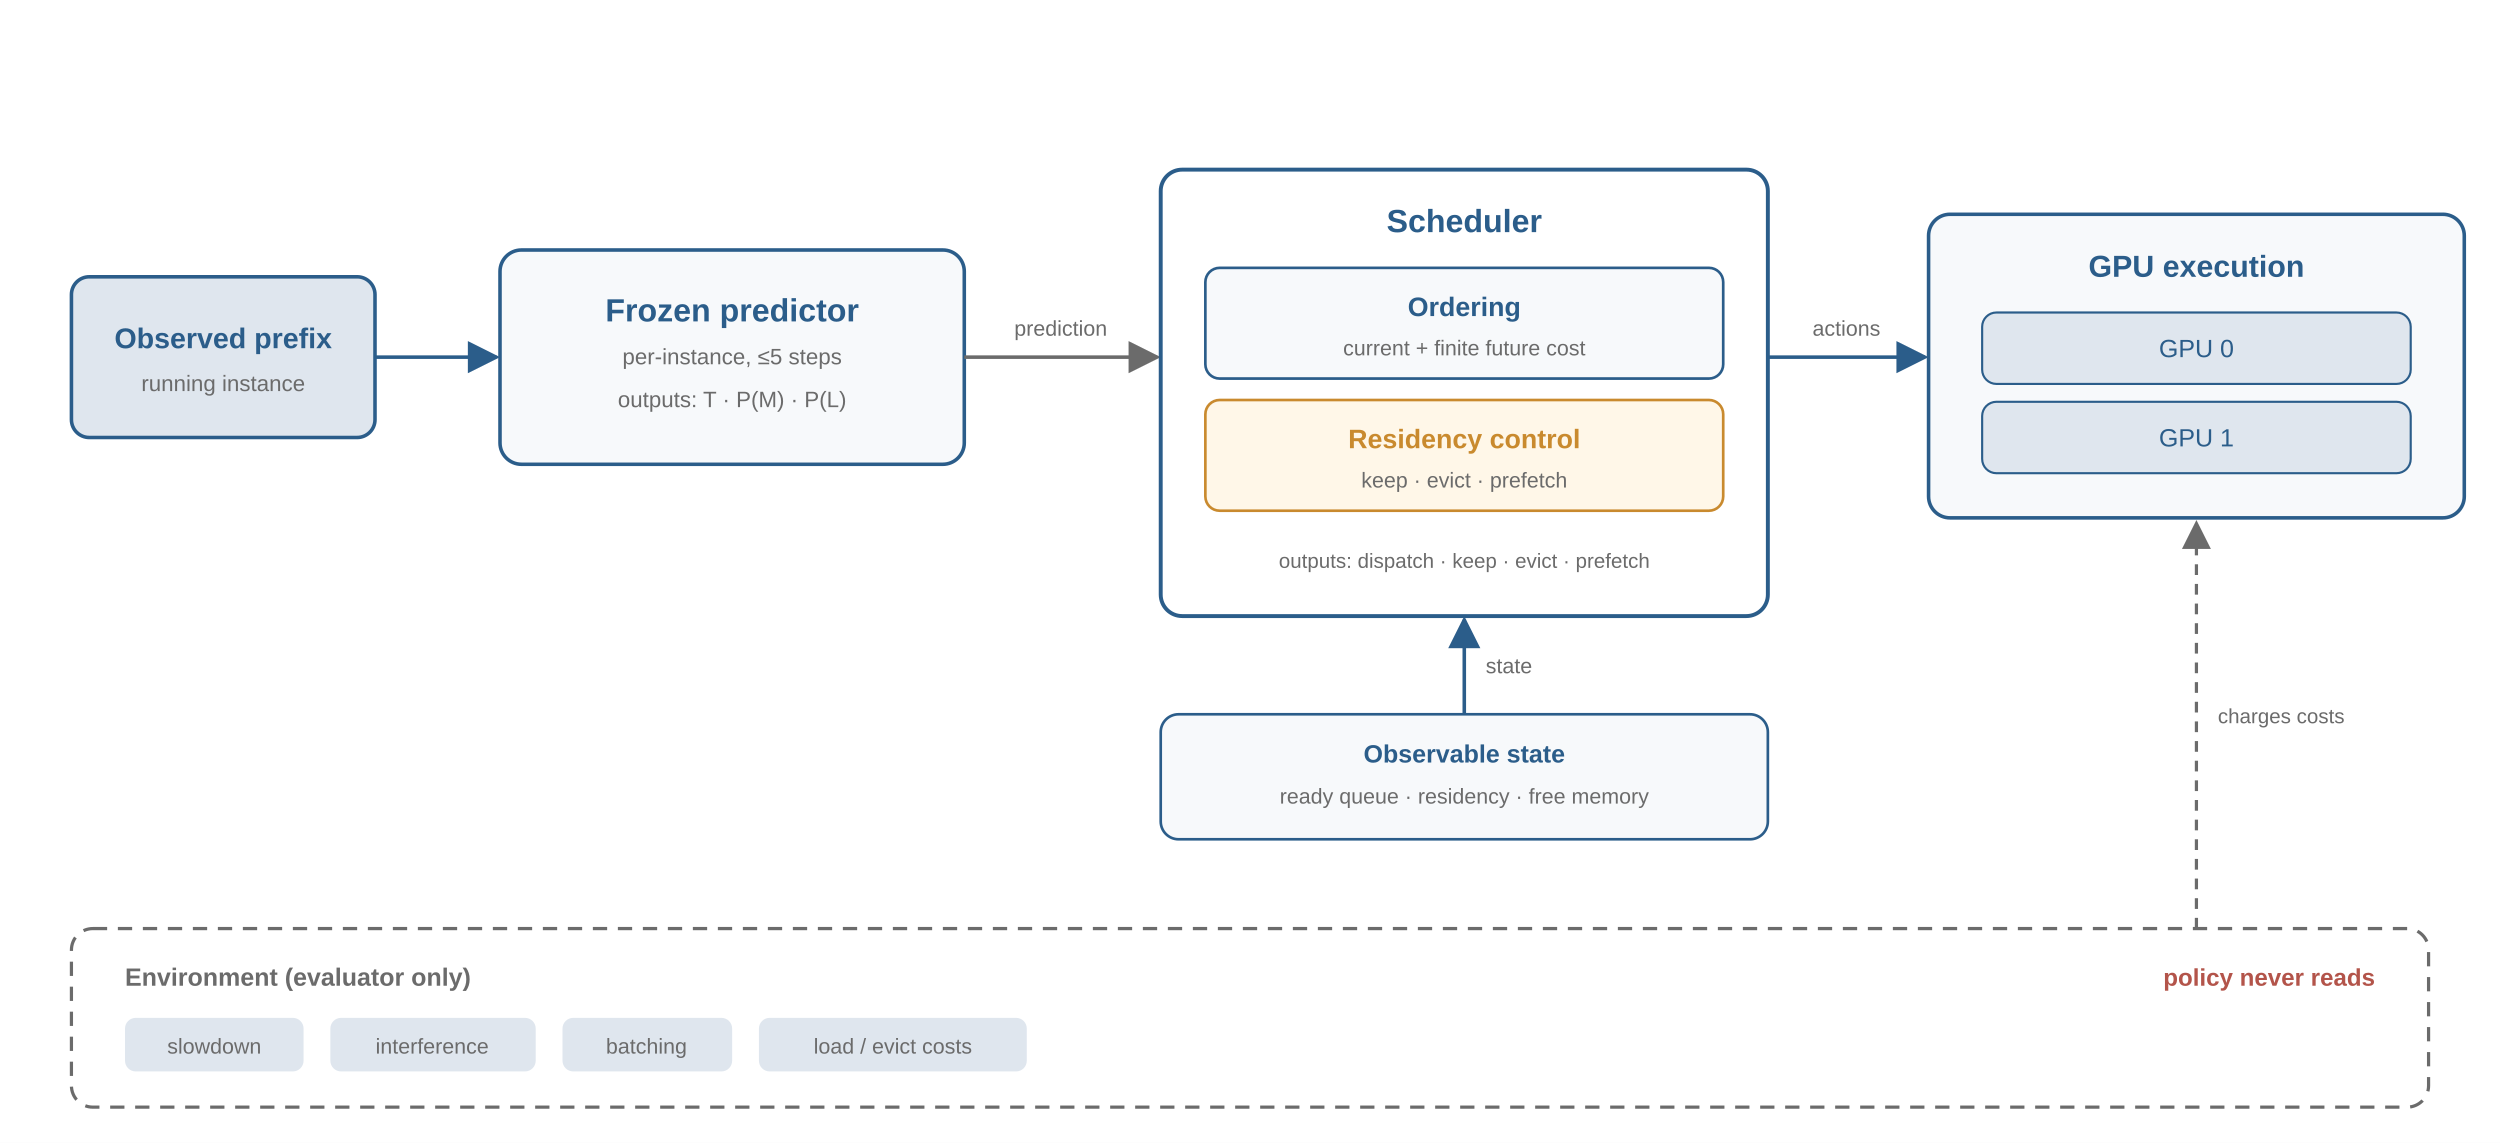
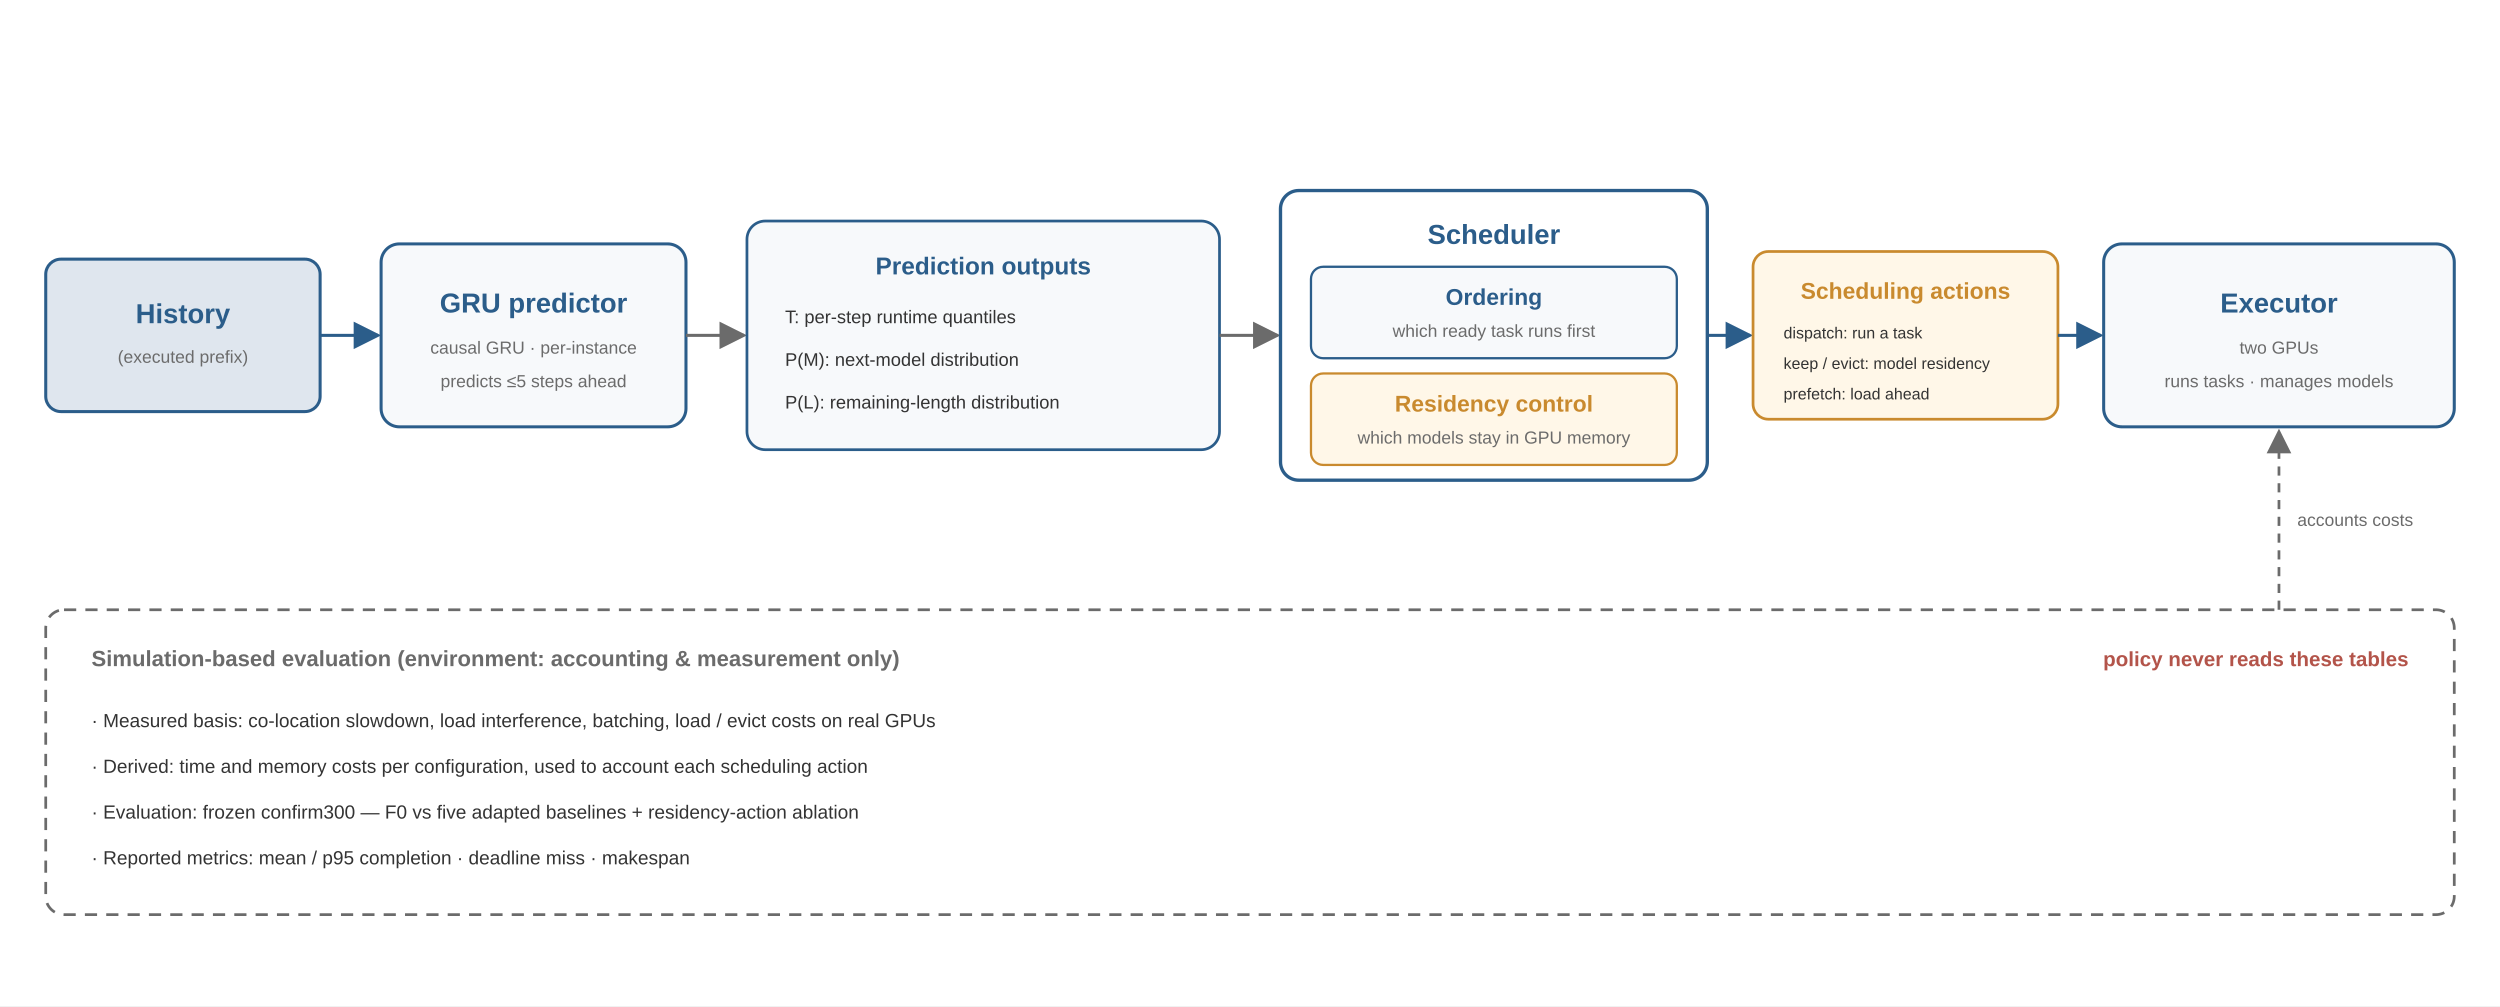
- <svg xmlns="http://www.w3.org/2000/svg" width="1400" height="640" viewBox="0 0 1400 640">
+ <svg xmlns="http://www.w3.org/2000/svg" width="1640" height="660" viewBox="0 0 1640 660">
  <defs>
-     <marker id="a-blue" markerWidth="9" markerHeight="9" refX="8" refY="4.5" orient="auto" markerUnits="strokeWidth">
+     <marker id="ab" markerWidth="9" markerHeight="9" refX="8" refY="4.5" orient="auto" markerUnits="strokeWidth">
      <path d="M0,0 L9,4.5 L0,9 z" fill="#2b5d8a" />
    </marker>
-     <marker id="a-gray" markerWidth="9" markerHeight="9" refX="8" refY="4.5" orient="auto" markerUnits="strokeWidth">
+     <marker id="ag" markerWidth="9" markerHeight="9" refX="8" refY="4.5" orient="auto" markerUnits="strokeWidth">
      <path d="M0,0 L9,4.5 L0,9 z" fill="#6b6b6b" />
    </marker>
-     <marker id="a-amber" markerWidth="9" markerHeight="9" refX="8" refY="4.5" orient="auto" markerUnits="strokeWidth">
-       <path d="M0,0 L9,4.5 L0,9 z" fill="#c98a2e" />
-     </marker>
  </defs>
-   <rect x="0" y="0" width="1400" height="640" fill="white" />
-   <rect x="40" y="155" width="170" height="90" rx="10" fill="#dfe6ee" stroke="#2b5d8a" stroke-width="2" />
-   <text x="125" y="195" font-family="Arial, Helvetica, sans-serif" font-size="16" font-weight="700" fill="#2b5d8a" text-anchor="middle">Observed prefix</text>
-   <text x="125" y="219" font-family="Arial, Helvetica, sans-serif" font-size="12.5" fill="#6b6b6b" text-anchor="middle">running instance</text>
-   <line x1="210" y1="200" x2="278" y2="200" stroke="#2b5d8a" stroke-width="2" marker-end="url(#a-blue)" />
-   <rect x="280" y="140" width="260" height="120" rx="12" fill="#f7f9fb" stroke="#2b5d8a" stroke-width="2" />
-   <text x="410" y="180" font-family="Arial, Helvetica, sans-serif" font-size="18" font-weight="700" fill="#2b5d8a" text-anchor="middle">Frozen predictor</text>
-   <text x="410" y="204" font-family="Arial, Helvetica, sans-serif" font-size="12.5" fill="#6b6b6b" text-anchor="middle">per-instance, ≤5 steps</text>
-   <text x="410" y="228" font-family="Arial, Helvetica, sans-serif" font-size="12.5" fill="#6b6b6b" text-anchor="middle">outputs: T · P(M) · P(L)</text>
-   <line x1="540" y1="200" x2="648" y2="200" stroke="#6b6b6b" stroke-width="2" marker-end="url(#a-gray)" />
-   <text x="594" y="188" font-family="Arial, Helvetica, sans-serif" font-size="12" fill="#6b6b6b" text-anchor="middle">prediction</text>
-   <rect x="650" y="95" width="340" height="250" rx="12" fill="white" stroke="#2b5d8a" stroke-width="2.2" />
-   <text x="820" y="130" font-family="Arial, Helvetica, sans-serif" font-size="18" font-weight="700" fill="#2b5d8a" text-anchor="middle">Scheduler</text>
-   <rect x="675" y="150" width="290" height="62" rx="8" fill="#f7f9fb" stroke="#2b5d8a" stroke-width="1.5" />
-   <text x="820" y="177" font-family="Arial, Helvetica, sans-serif" font-size="15" font-weight="700" fill="#2b5d8a" text-anchor="middle">Ordering</text>
-   <text x="820" y="199" font-family="Arial, Helvetica, sans-serif" font-size="12" fill="#6b6b6b" text-anchor="middle">current + finite future cost</text>
-   <rect x="675" y="224" width="290" height="62" rx="8" fill="#fff7e8" stroke="#c98a2e" stroke-width="1.5" />
-   <text x="820" y="251" font-family="Arial, Helvetica, sans-serif" font-size="15" font-weight="700" fill="#c98a2e" text-anchor="middle">Residency control</text>
-   <text x="820" y="273" font-family="Arial, Helvetica, sans-serif" font-size="12" fill="#6b6b6b" text-anchor="middle">keep · evict · prefetch</text>
-   <text x="820" y="318" font-family="Arial, Helvetica, sans-serif" font-size="11.5" fill="#6b6b6b" text-anchor="middle">outputs: dispatch · keep · evict · prefetch</text>
-   <line x1="990" y1="200" x2="1078" y2="200" stroke="#2b5d8a" stroke-width="2" marker-end="url(#a-blue)" />
-   <text x="1034" y="188" font-family="Arial, Helvetica, sans-serif" font-size="12" fill="#6b6b6b" text-anchor="middle">actions</text>
-   <rect x="1080" y="120" width="300" height="170" rx="12" fill="#f7f9fb" stroke="#2b5d8a" stroke-width="2" />
-   <text x="1230" y="155" font-family="Arial, Helvetica, sans-serif" font-size="17" font-weight="700" fill="#2b5d8a" text-anchor="middle">GPU execution</text>
-   <rect x="1110" y="175" width="240" height="40" rx="8" fill="#dfe6ee" stroke="#2b5d8a" stroke-width="1.2" />
-   <text x="1230" y="200" font-family="Arial, Helvetica, sans-serif" font-size="14" fill="#2b5d8a" text-anchor="middle">GPU 0</text>
-   <rect x="1110" y="225" width="240" height="40" rx="8" fill="#dfe6ee" stroke="#2b5d8a" stroke-width="1.2" />
-   <text x="1230" y="250" font-family="Arial, Helvetica, sans-serif" font-size="14" fill="#2b5d8a" text-anchor="middle">GPU 1</text>
-   <rect x="650" y="400" width="340" height="70" rx="10" fill="#f7f9fb" stroke="#2b5d8a" stroke-width="1.5" />
-   <text x="820" y="427" font-family="Arial, Helvetica, sans-serif" font-size="14" font-weight="700" fill="#2b5d8a" text-anchor="middle">Observable state</text>
-   <text x="820" y="450" font-family="Arial, Helvetica, sans-serif" font-size="12" fill="#6b6b6b" text-anchor="middle">ready queue · residency · free memory</text>
-   <line x1="820" y1="400" x2="820" y2="347" stroke="#2b5d8a" stroke-width="2" marker-end="url(#a-blue)" />
-   <text x="832" y="377" font-family="Arial, Helvetica, sans-serif" font-size="12" fill="#6b6b6b" text-anchor="start">state</text>
-   <rect x="40" y="520" width="1320" height="100" rx="12" fill="none" stroke="#6b6b6b" stroke-width="1.8" stroke-dasharray="8 6" />
-   <text x="70" y="552" font-family="Arial, Helvetica, sans-serif" font-size="14" font-weight="700" fill="#6b6b6b" text-anchor="start">Environment (evaluator only)</text>
-   <text x="1330" y="552" font-family="Arial, Helvetica, sans-serif" font-size="13.5" font-weight="700" fill="#b3544a" text-anchor="end">policy never reads</text>
-   <rect x="70" y="570" width="100" height="30" rx="6" fill="#dfe6ee" />
-   <text x="120" y="590" font-family="Arial, Helvetica, sans-serif" font-size="12" fill="#6b6b6b" text-anchor="middle">slowdown</text>
-   <rect x="185" y="570" width="115" height="30" rx="6" fill="#dfe6ee" />
-   <text x="242" y="590" font-family="Arial, Helvetica, sans-serif" font-size="12" fill="#6b6b6b" text-anchor="middle">interference</text>
-   <rect x="315" y="570" width="95" height="30" rx="6" fill="#dfe6ee" />
-   <text x="362" y="590" font-family="Arial, Helvetica, sans-serif" font-size="12" fill="#6b6b6b" text-anchor="middle">batching</text>
-   <rect x="425" y="570" width="150" height="30" rx="6" fill="#dfe6ee" />
-   <text x="500" y="590" font-family="Arial, Helvetica, sans-serif" font-size="12" fill="#6b6b6b" text-anchor="middle">load / evict costs</text>
-   <line x1="1230" y1="520" x2="1230" y2="293" stroke="#6b6b6b" stroke-width="1.8" stroke-dasharray="6 5" marker-end="url(#a-gray)" />
-   <text x="1242" y="405" font-family="Arial, Helvetica, sans-serif" font-size="11.5" fill="#6b6b6b" text-anchor="start">charges costs</text>
+   <rect x="0" y="0" width="1640" height="660" fill="white" />
+   <rect x="30" y="170" width="180" height="100" rx="10" fill="#dfe6ee" stroke="#2b5d8a" stroke-width="2" />
+   <text x="120" y="212" font-family="Arial, Helvetica, sans-serif" font-size="18" font-weight="700" fill="#2b5d8a" text-anchor="middle">History</text>
+   <text x="120" y="238" font-family="Arial, Helvetica, sans-serif" font-size="11.5" fill="#6b6b6b" text-anchor="middle">(executed prefix)</text>
+   <line x1="210" y1="220" x2="248" y2="220" stroke="#2b5d8a" stroke-width="2" marker-end="url(#ab)" />
+   <rect x="250" y="160" width="200" height="120" rx="12" fill="#f7f9fb" stroke="#2b5d8a" stroke-width="2" />
+   <text x="350" y="205" font-family="Arial, Helvetica, sans-serif" font-size="18" font-weight="700" fill="#2b5d8a" text-anchor="middle">GRU predictor</text>
+   <text x="350" y="232" font-family="Arial, Helvetica, sans-serif" font-size="11.5" fill="#6b6b6b" text-anchor="middle">causal GRU · per-instance</text>
+   <text x="350" y="254" font-family="Arial, Helvetica, sans-serif" font-size="11.5" fill="#6b6b6b" text-anchor="middle">predicts ≤5 steps ahead</text>
+   <line x1="450" y1="220" x2="488" y2="220" stroke="#6b6b6b" stroke-width="2" marker-end="url(#ag)" />
+   <rect x="490" y="145" width="310" height="150" rx="12" fill="#f7f9fb" stroke="#2b5d8a" stroke-width="1.8" />
+   <text x="645" y="180" font-family="Arial, Helvetica, sans-serif" font-size="16" font-weight="700" fill="#2b5d8a" text-anchor="middle">Prediction outputs</text>
+   <text x="515" y="212" font-family="Arial, Helvetica, sans-serif" font-size="12" fill="#333333">T: per-step runtime quantiles</text>
+   <text x="515" y="240" font-family="Arial, Helvetica, sans-serif" font-size="12" fill="#333333">P(M): next-model distribution</text>
+   <text x="515" y="268" font-family="Arial, Helvetica, sans-serif" font-size="12" fill="#333333">P(L): remaining-length distribution</text>
+   <line x1="800" y1="220" x2="838" y2="220" stroke="#6b6b6b" stroke-width="2" marker-end="url(#ag)" />
+   <rect x="840" y="125" width="280" height="190" rx="12" fill="white" stroke="#2b5d8a" stroke-width="2.2" />
+   <text x="980" y="160" font-family="Arial, Helvetica, sans-serif" font-size="18" font-weight="700" fill="#2b5d8a" text-anchor="middle">Scheduler</text>
+   <rect x="860" y="175" width="240" height="60" rx="8" fill="#f7f9fb" stroke="#2b5d8a" stroke-width="1.5" />
+   <text x="980" y="200" font-family="Arial, Helvetica, sans-serif" font-size="15" font-weight="700" fill="#2b5d8a" text-anchor="middle">Ordering</text>
+   <text x="980" y="221" font-family="Arial, Helvetica, sans-serif" font-size="11.5" fill="#6b6b6b" text-anchor="middle">which ready task runs first</text>
+   <rect x="860" y="245" width="240" height="60" rx="8" fill="#fff7e8" stroke="#c98a2e" stroke-width="1.5" />
+   <text x="980" y="270" font-family="Arial, Helvetica, sans-serif" font-size="15" font-weight="700" fill="#c98a2e" text-anchor="middle">Residency control</text>
+   <text x="980" y="291" font-family="Arial, Helvetica, sans-serif" font-size="11.5" fill="#6b6b6b" text-anchor="middle">which models stay in GPU memory</text>
+   <line x1="1120" y1="220" x2="1148" y2="220" stroke="#2b5d8a" stroke-width="2" marker-end="url(#ab)" />
+   <rect x="1150" y="165" width="200" height="110" rx="10" fill="#fff7e8" stroke="#c98a2e" stroke-width="1.8" />
+   <text x="1250" y="196" font-family="Arial, Helvetica, sans-serif" font-size="15" font-weight="700" fill="#c98a2e" text-anchor="middle">Scheduling actions</text>
+   <text x="1170" y="222" font-family="Arial, Helvetica, sans-serif" font-size="10.5" fill="#333333">dispatch: run a task</text>
+   <text x="1170" y="242" font-family="Arial, Helvetica, sans-serif" font-size="10.5" fill="#333333">keep / evict: model residency</text>
+   <text x="1170" y="262" font-family="Arial, Helvetica, sans-serif" font-size="10.5" fill="#333333">prefetch: load ahead</text>
+   <line x1="1350" y1="220" x2="1378" y2="220" stroke="#2b5d8a" stroke-width="2" marker-end="url(#ab)" />
+   <rect x="1380" y="160" width="230" height="120" rx="12" fill="#f7f9fb" stroke="#2b5d8a" stroke-width="2" />
+   <text x="1495" y="205" font-family="Arial, Helvetica, sans-serif" font-size="18" font-weight="700" fill="#2b5d8a" text-anchor="middle">Executor</text>
+   <text x="1495" y="232" font-family="Arial, Helvetica, sans-serif" font-size="11.5" fill="#6b6b6b" text-anchor="middle">two GPUs</text>
+   <text x="1495" y="254" font-family="Arial, Helvetica, sans-serif" font-size="11.5" fill="#6b6b6b" text-anchor="middle">runs tasks · manages models</text>
+   <rect x="30" y="400" width="1580" height="200" rx="12" fill="none" stroke="#6b6b6b" stroke-width="1.8" stroke-dasharray="8 6" />
+   <text x="60" y="437" font-family="Arial, Helvetica, sans-serif" font-size="14.5" font-weight="700" fill="#6b6b6b">Simulation-based evaluation (environment: accounting &amp; measurement only)</text>
+   <text x="1580" y="437" font-family="Arial, Helvetica, sans-serif" font-size="13.5" font-weight="700" fill="#b3544a" text-anchor="end">policy never reads these tables</text>
+   <text x="60" y="477" font-family="Arial, Helvetica, sans-serif" font-size="12.5" fill="#333333">· Measured basis: co-location slowdown, load interference, batching, load / evict costs on real GPUs</text>
+   <text x="60" y="507" font-family="Arial, Helvetica, sans-serif" font-size="12.5" fill="#333333">· Derived: time and memory costs per configuration, used to account each scheduling action</text>
+   <text x="60" y="537" font-family="Arial, Helvetica, sans-serif" font-size="12.5" fill="#333333">· Evaluation: frozen confirm300 — F0 vs five adapted baselines + residency-action ablation</text>
+   <text x="60" y="567" font-family="Arial, Helvetica, sans-serif" font-size="12.5" fill="#333333">· Reported metrics: mean / p95 completion · deadline miss · makespan</text>
+   <line x1="1495" y1="400" x2="1495" y2="283" stroke="#6b6b6b" stroke-width="1.8" stroke-dasharray="6 5" marker-end="url(#ag)" />
+   <text x="1507" y="345" font-family="Arial, Helvetica, sans-serif" font-size="11.5" fill="#6b6b6b" text-anchor="start">accounts costs</text>
</svg>
